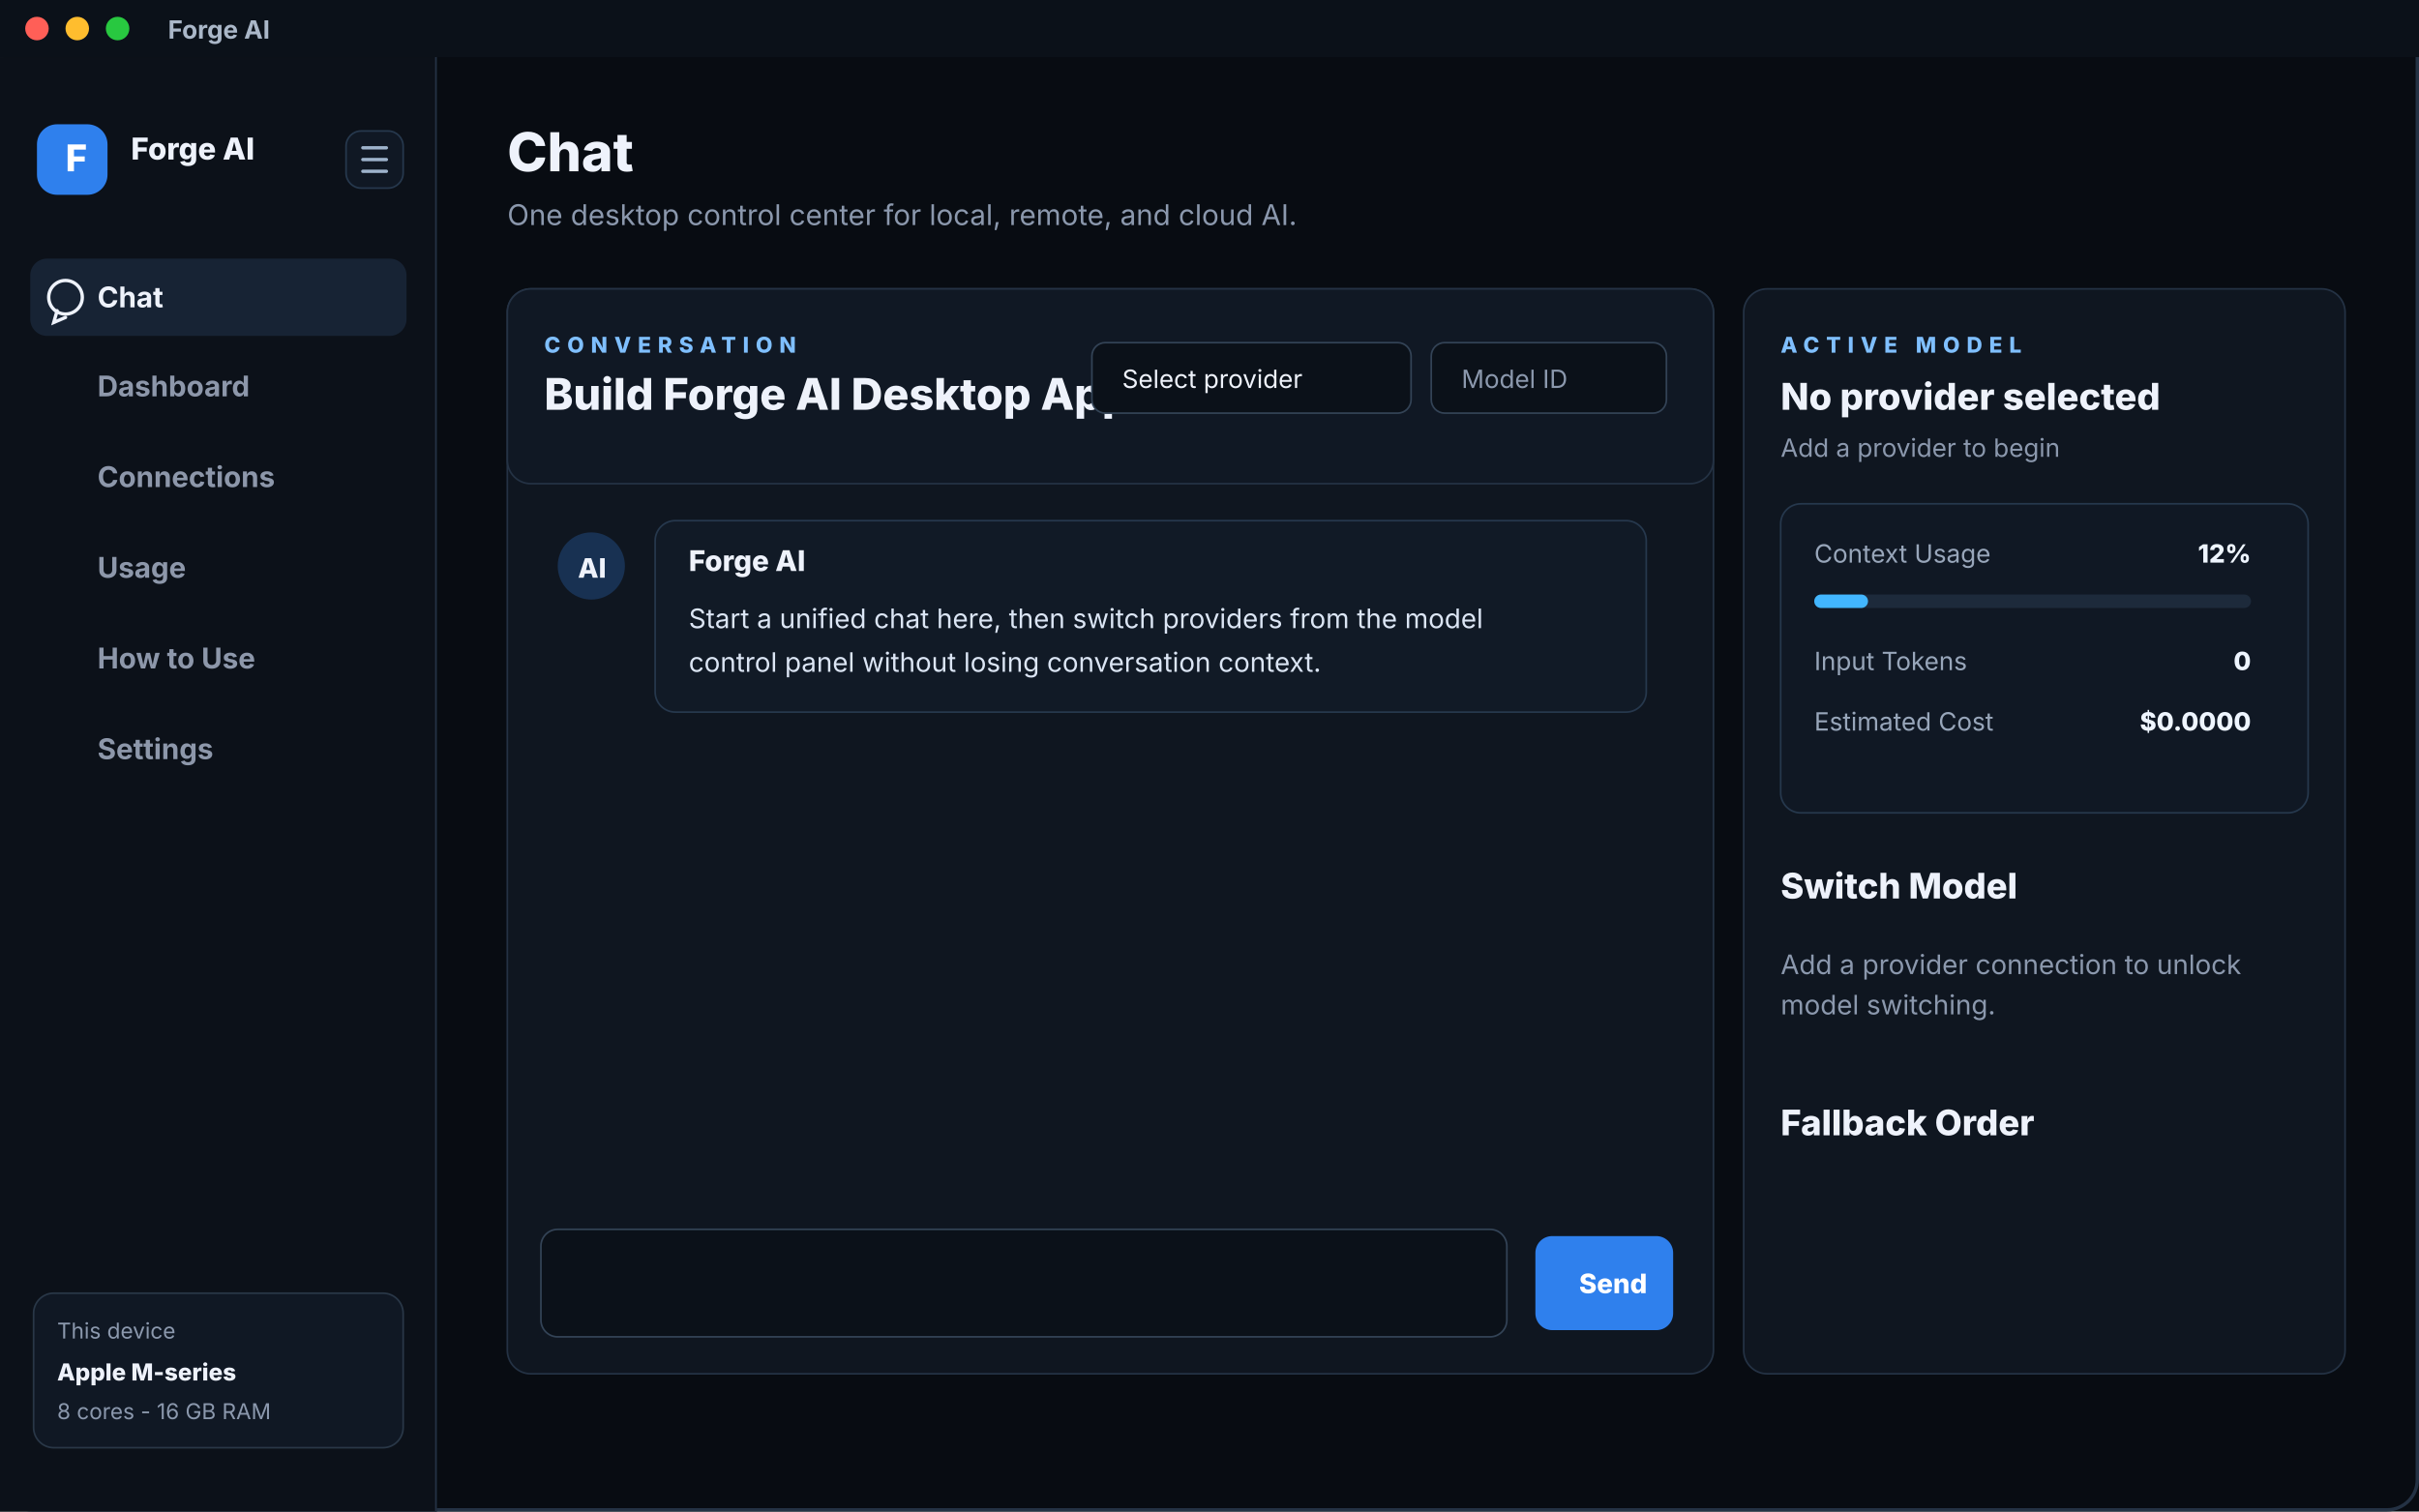
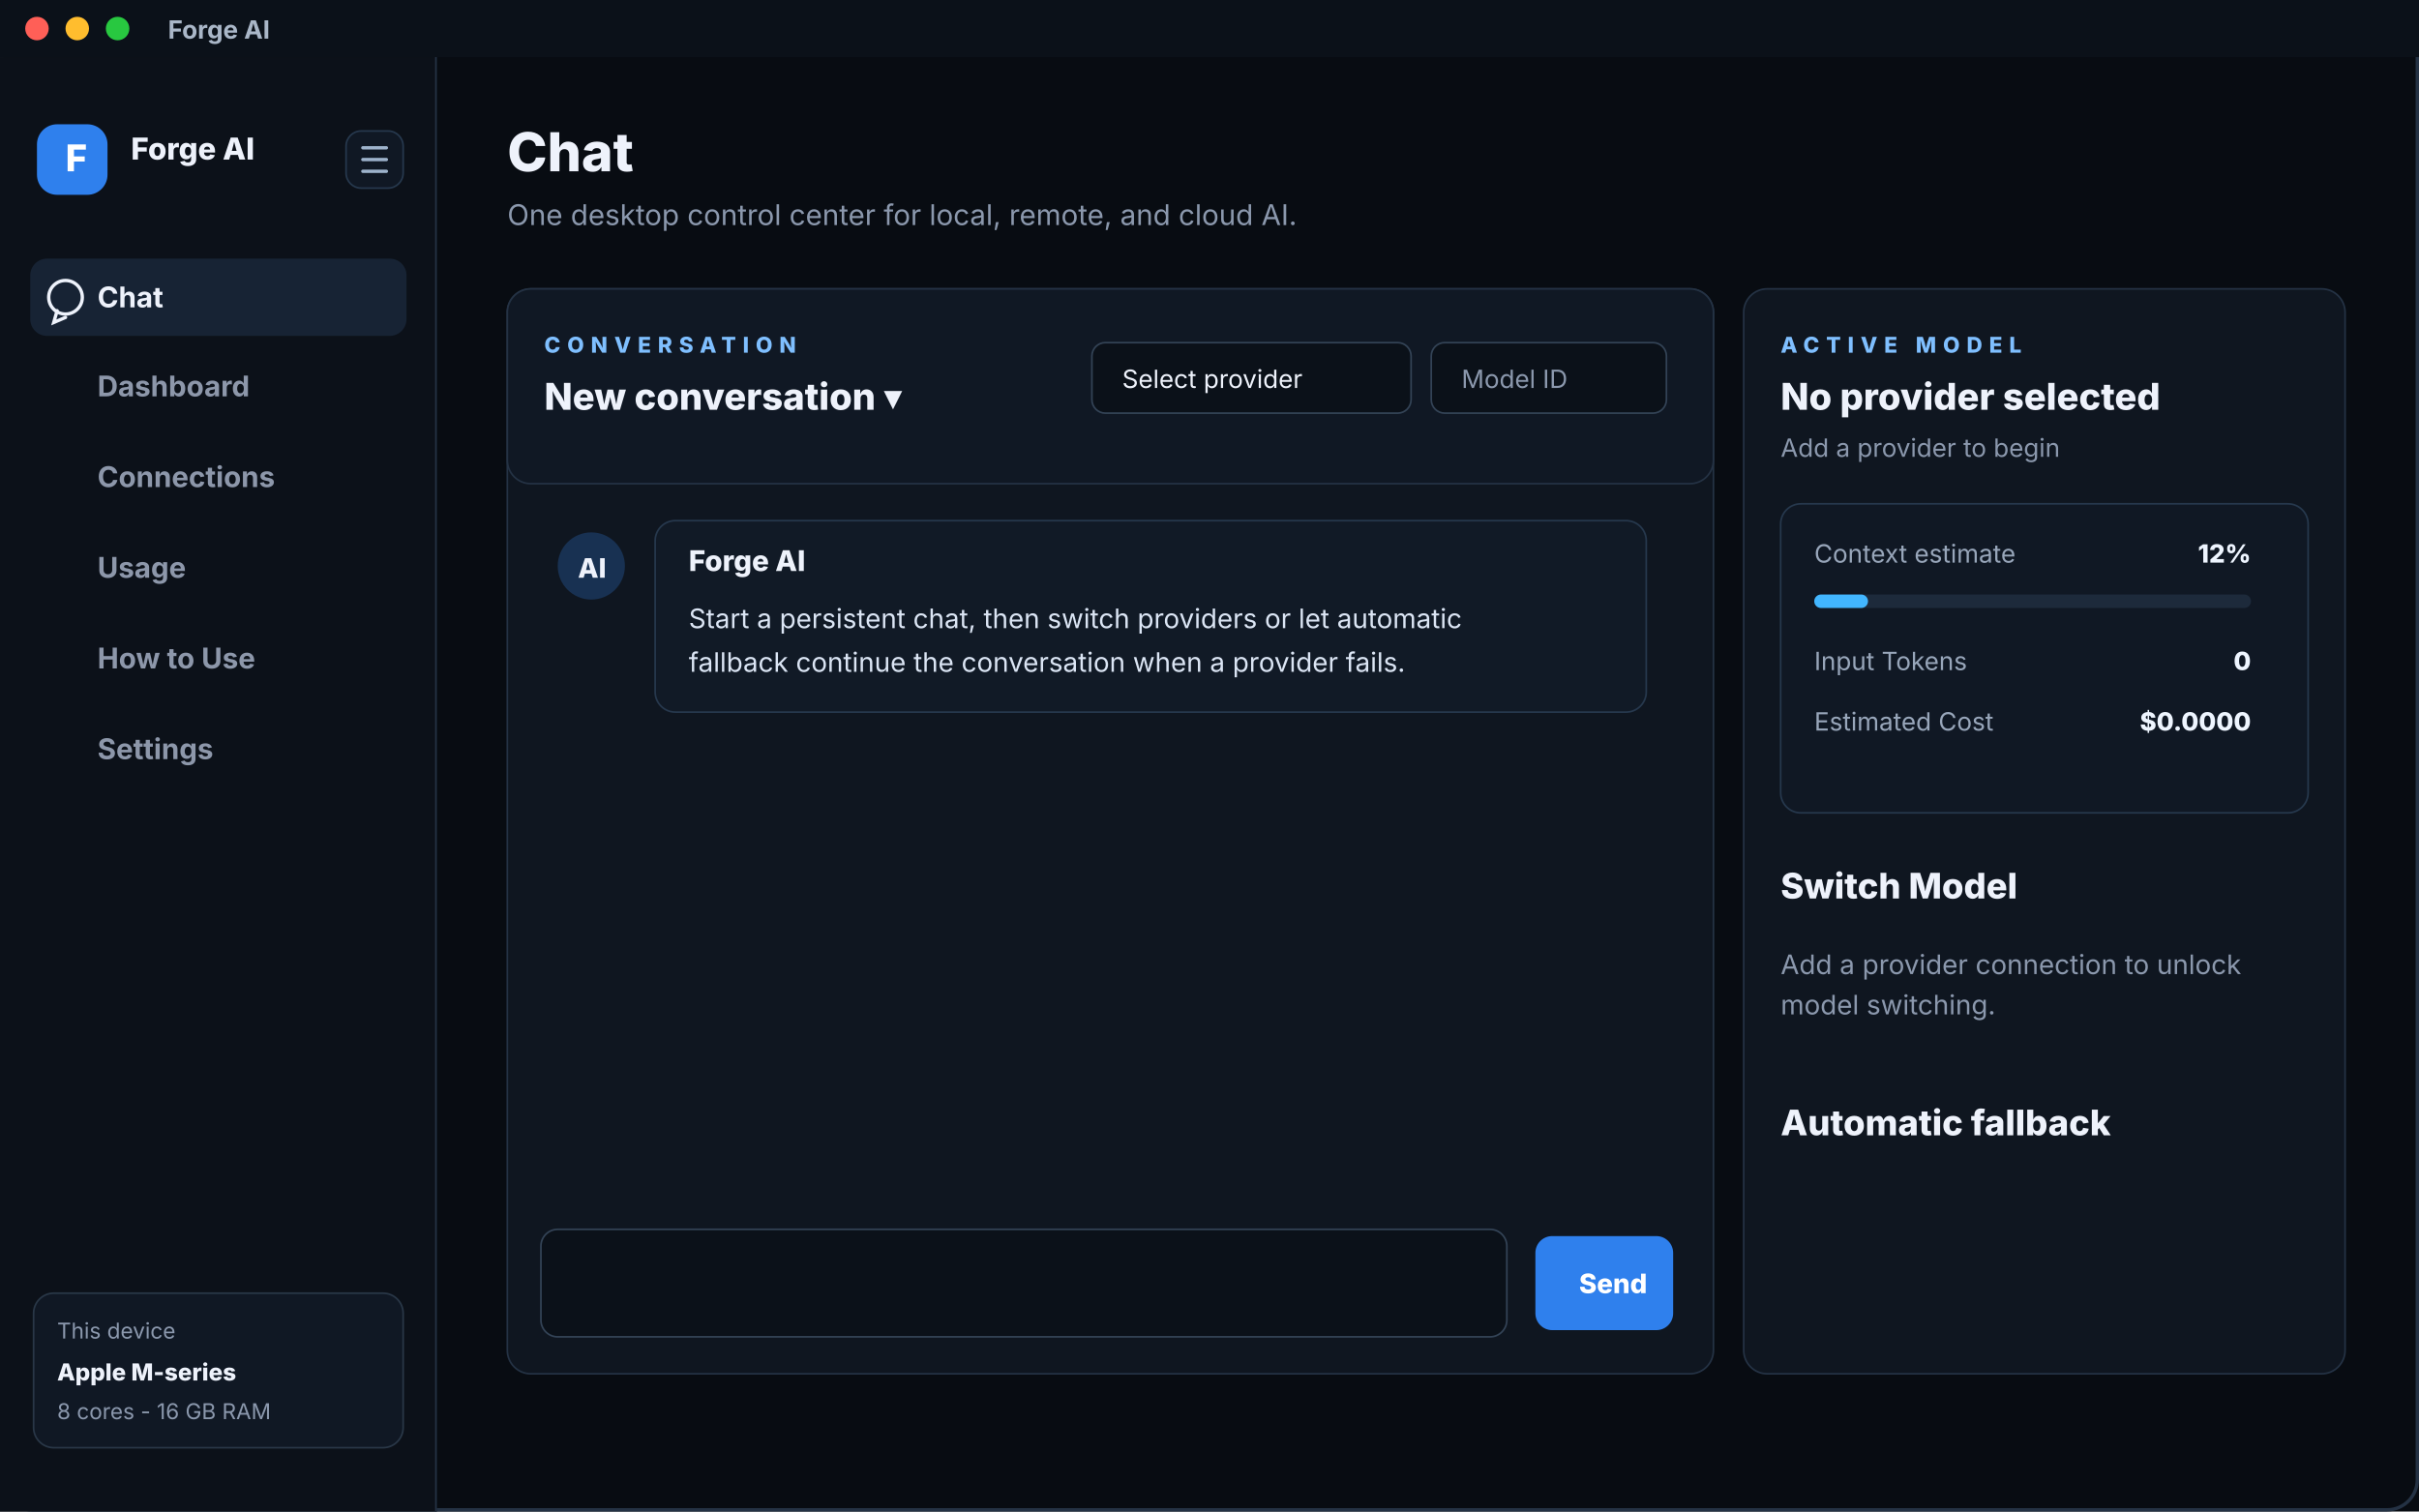
<svg xmlns="http://www.w3.org/2000/svg" width="1440" height="900" viewBox="0 0 1440 900" fill="none">
  <rect width="1440" height="900" fill="#080C12" />
  <rect x="1" y="1" width="1438" height="898" rx="18" fill="#080C12" stroke="#243244" stroke-width="2" />
  <rect x="0" y="0" width="1440" height="34" fill="#0B1119" />
  <circle cx="22" cy="17" r="7" fill="#FF5F57" />
  <circle cx="46" cy="17" r="7" fill="#FFBD2E" />
  <circle cx="70" cy="17" r="7" fill="#28C840" />
  <text x="100" y="23" fill="#AAB7C8" font-family="Inter, Arial" font-size="15" font-weight="700">Forge AI</text>
  <rect x="0" y="34" width="260" height="866" fill="#0C1119" />
  <rect x="259" y="34" width="1" height="866" fill="#243244" />
  <rect x="22" y="74" width="42" height="42" rx="12" fill="#2F80ED" />
  <text x="39" y="102" fill="white" font-family="Inter, Arial" font-size="22" font-weight="800">F</text>
  <text x="78" y="95" fill="#EEF2FB" font-family="Inter, Arial" font-size="18" font-weight="800">Forge AI</text>
  <rect x="206" y="78" width="34" height="34" rx="9" fill="#101824" stroke="#26384D" />
  <path d="M216 88h14M216 95h14M216 102h14" stroke="#9EB3CC" stroke-width="2" stroke-linecap="round" />
  <rect x="18" y="154" width="224" height="46" rx="10" fill="#172334" />
  <text x="58" y="183" fill="#EEF2FB" font-family="Inter, Arial" font-size="17" font-weight="700">Chat</text>
  <circle cx="39" cy="177" r="10" stroke="#EEF2FB" stroke-width="2" />
  <path d="M34 185l-2 7 7-3" stroke="#EEF2FB" stroke-width="2" stroke-linecap="round" />
  <text x="58" y="236" fill="#8D97AA" font-family="Inter, Arial" font-size="17" font-weight="700">Dashboard</text>
  <text x="58" y="290" fill="#8D97AA" font-family="Inter, Arial" font-size="17" font-weight="700">Connections</text>
  <text x="58" y="344" fill="#8D97AA" font-family="Inter, Arial" font-size="17" font-weight="700">Usage</text>
  <text x="58" y="398" fill="#8D97AA" font-family="Inter, Arial" font-size="17" font-weight="700">How to Use</text>
  <text x="58" y="452" fill="#8D97AA" font-family="Inter, Arial" font-size="17" font-weight="700">Settings</text>
  <rect x="20" y="770" width="220" height="92" rx="12" fill="#101824" stroke="#293747" />
  <text x="34" y="797" fill="#8B98AD" font-family="Inter, Arial" font-size="13">This device</text>
  <text x="34" y="822" fill="#EEF2FB" font-family="Inter, Arial" font-size="14" font-weight="800">Apple M-series</text>
  <text x="34" y="845" fill="#8B98AD" font-family="Inter, Arial" font-size="13">8 cores - 16 GB RAM</text>
  <text x="302" y="102" fill="#EEF2FB" font-family="Inter, Arial" font-size="32" font-weight="800">Chat</text>
  <text x="302" y="134" fill="#8B98AD" font-family="Inter, Arial" font-size="17">One desktop control center for local, remote, and cloud AI.</text>
  <rect x="302" y="172" width="718" height="646" rx="14" fill="#0F1620" stroke="#243244" />
  <rect x="302" y="172" width="718" height="116" rx="14" fill="#101824" stroke="#243244" />
  <text x="324" y="210" fill="#7FBFFF" font-family="Inter, Arial" font-size="13" font-weight="800" letter-spacing="4">CONVERSATION</text>
-   <text x="324" y="244" fill="#EEF2FB" font-family="Inter, Arial" font-size="26" font-weight="800">Build Forge AI Desktop App</text>
+   <text x="324" y="244" fill="#EEF2FB" font-family="Inter, Arial" font-size="22" font-weight="800">New conversation ▾</text>
  <rect x="650" y="204" width="190" height="42" rx="8" fill="#0B1119" stroke="#334356" />
  <text x="668" y="231" fill="#EEF2FB" font-family="Inter, Arial" font-size="15">Select provider</text>
  <rect x="852" y="204" width="140" height="42" rx="8" fill="#0B1119" stroke="#334356" />
  <text x="870" y="231" fill="#8B98AD" font-family="Inter, Arial" font-size="15">Model ID</text>
  <circle cx="352" cy="337" r="20" fill="#183152" />
  <text x="344" y="344" fill="#EEF2FB" font-family="Inter, Arial" font-size="16" font-weight="800">AI</text>
  <rect x="390" y="310" width="590" height="114" rx="12" fill="#111A26" stroke="#26384D" />
  <text x="410" y="340" fill="#EEF2FB" font-family="Inter, Arial" font-size="17" font-weight="800">Forge AI</text>
-   <text x="410" y="374" fill="#DBE5F4" font-family="Inter, Arial" font-size="16">Start a unified chat here, then switch providers from the model</text>
-   <text x="410" y="400" fill="#DBE5F4" font-family="Inter, Arial" font-size="16">control panel without losing conversation context.</text>
+   <text x="410" y="374" fill="#DBE5F4" font-family="Inter, Arial" font-size="16">Start a persistent chat, then switch providers or let automatic</text>
+   <text x="410" y="400" fill="#DBE5F4" font-family="Inter, Arial" font-size="16">fallback continue the conversation when a provider fails.</text>
  <rect x="322" y="732" width="575" height="64" rx="10" fill="#0B1119" stroke="#334356" />
  <rect x="914" y="736" width="82" height="56" rx="10" fill="#2F80ED" />
  <text x="940" y="770" fill="white" font-family="Inter, Arial" font-size="16" font-weight="800">Send</text>
  <rect x="1038" y="172" width="358" height="646" rx="14" fill="#0F1620" stroke="#243244" />
  <text x="1060" y="210" fill="#7FBFFF" font-family="Inter, Arial" font-size="13" font-weight="800" letter-spacing="4">ACTIVE MODEL</text>
  <text x="1060" y="244" fill="#EEF2FB" font-family="Inter, Arial" font-size="22" font-weight="800">No provider selected</text>
  <text x="1060" y="272" fill="#8B98AD" font-family="Inter, Arial" font-size="15">Add a provider to begin</text>
  <rect x="1060" y="300" width="314" height="184" rx="12" fill="#101824" stroke="#26384D" />
-   <text x="1080" y="335" fill="#98A6BA" font-family="Inter, Arial" font-size="15">Context Usage</text>
+   <text x="1080" y="335" fill="#98A6BA" font-family="Inter, Arial" font-size="15">Context estimate</text>
  <text x="1340" y="335" fill="#EEF5FF" font-family="Inter, Arial" font-size="15" font-weight="800" text-anchor="end">12%</text>
  <rect x="1080" y="354" width="260" height="8" rx="4" fill="#1D2A3B" />
  <rect x="1080" y="354" width="32" height="8" rx="4" fill="#42B6FF" />
  <text x="1080" y="399" fill="#98A6BA" font-family="Inter, Arial" font-size="15">Input Tokens</text>
  <text x="1340" y="399" fill="#EEF5FF" font-family="Inter, Arial" font-size="15" font-weight="800" text-anchor="end">0</text>
  <text x="1080" y="435" fill="#98A6BA" font-family="Inter, Arial" font-size="15">Estimated Cost</text>
  <text x="1340" y="435" fill="#EEF5FF" font-family="Inter, Arial" font-size="15" font-weight="800" text-anchor="end">$0.0000</text>
  <text x="1060" y="535" fill="#EEF2FB" font-family="Inter, Arial" font-size="21" font-weight="800">Switch Model</text>
  <text x="1060" y="580" fill="#8B98AD" font-family="Inter, Arial" font-size="16">Add a provider connection to unlock</text>
  <text x="1060" y="604" fill="#8B98AD" font-family="Inter, Arial" font-size="16">model switching.</text>
-   <text x="1060" y="676" fill="#EEF2FB" font-family="Inter, Arial" font-size="21" font-weight="800">Fallback Order</text>
+   <text x="1060" y="676" fill="#EEF2FB" font-family="Inter, Arial" font-size="21" font-weight="800">Automatic fallback</text>
</svg>
